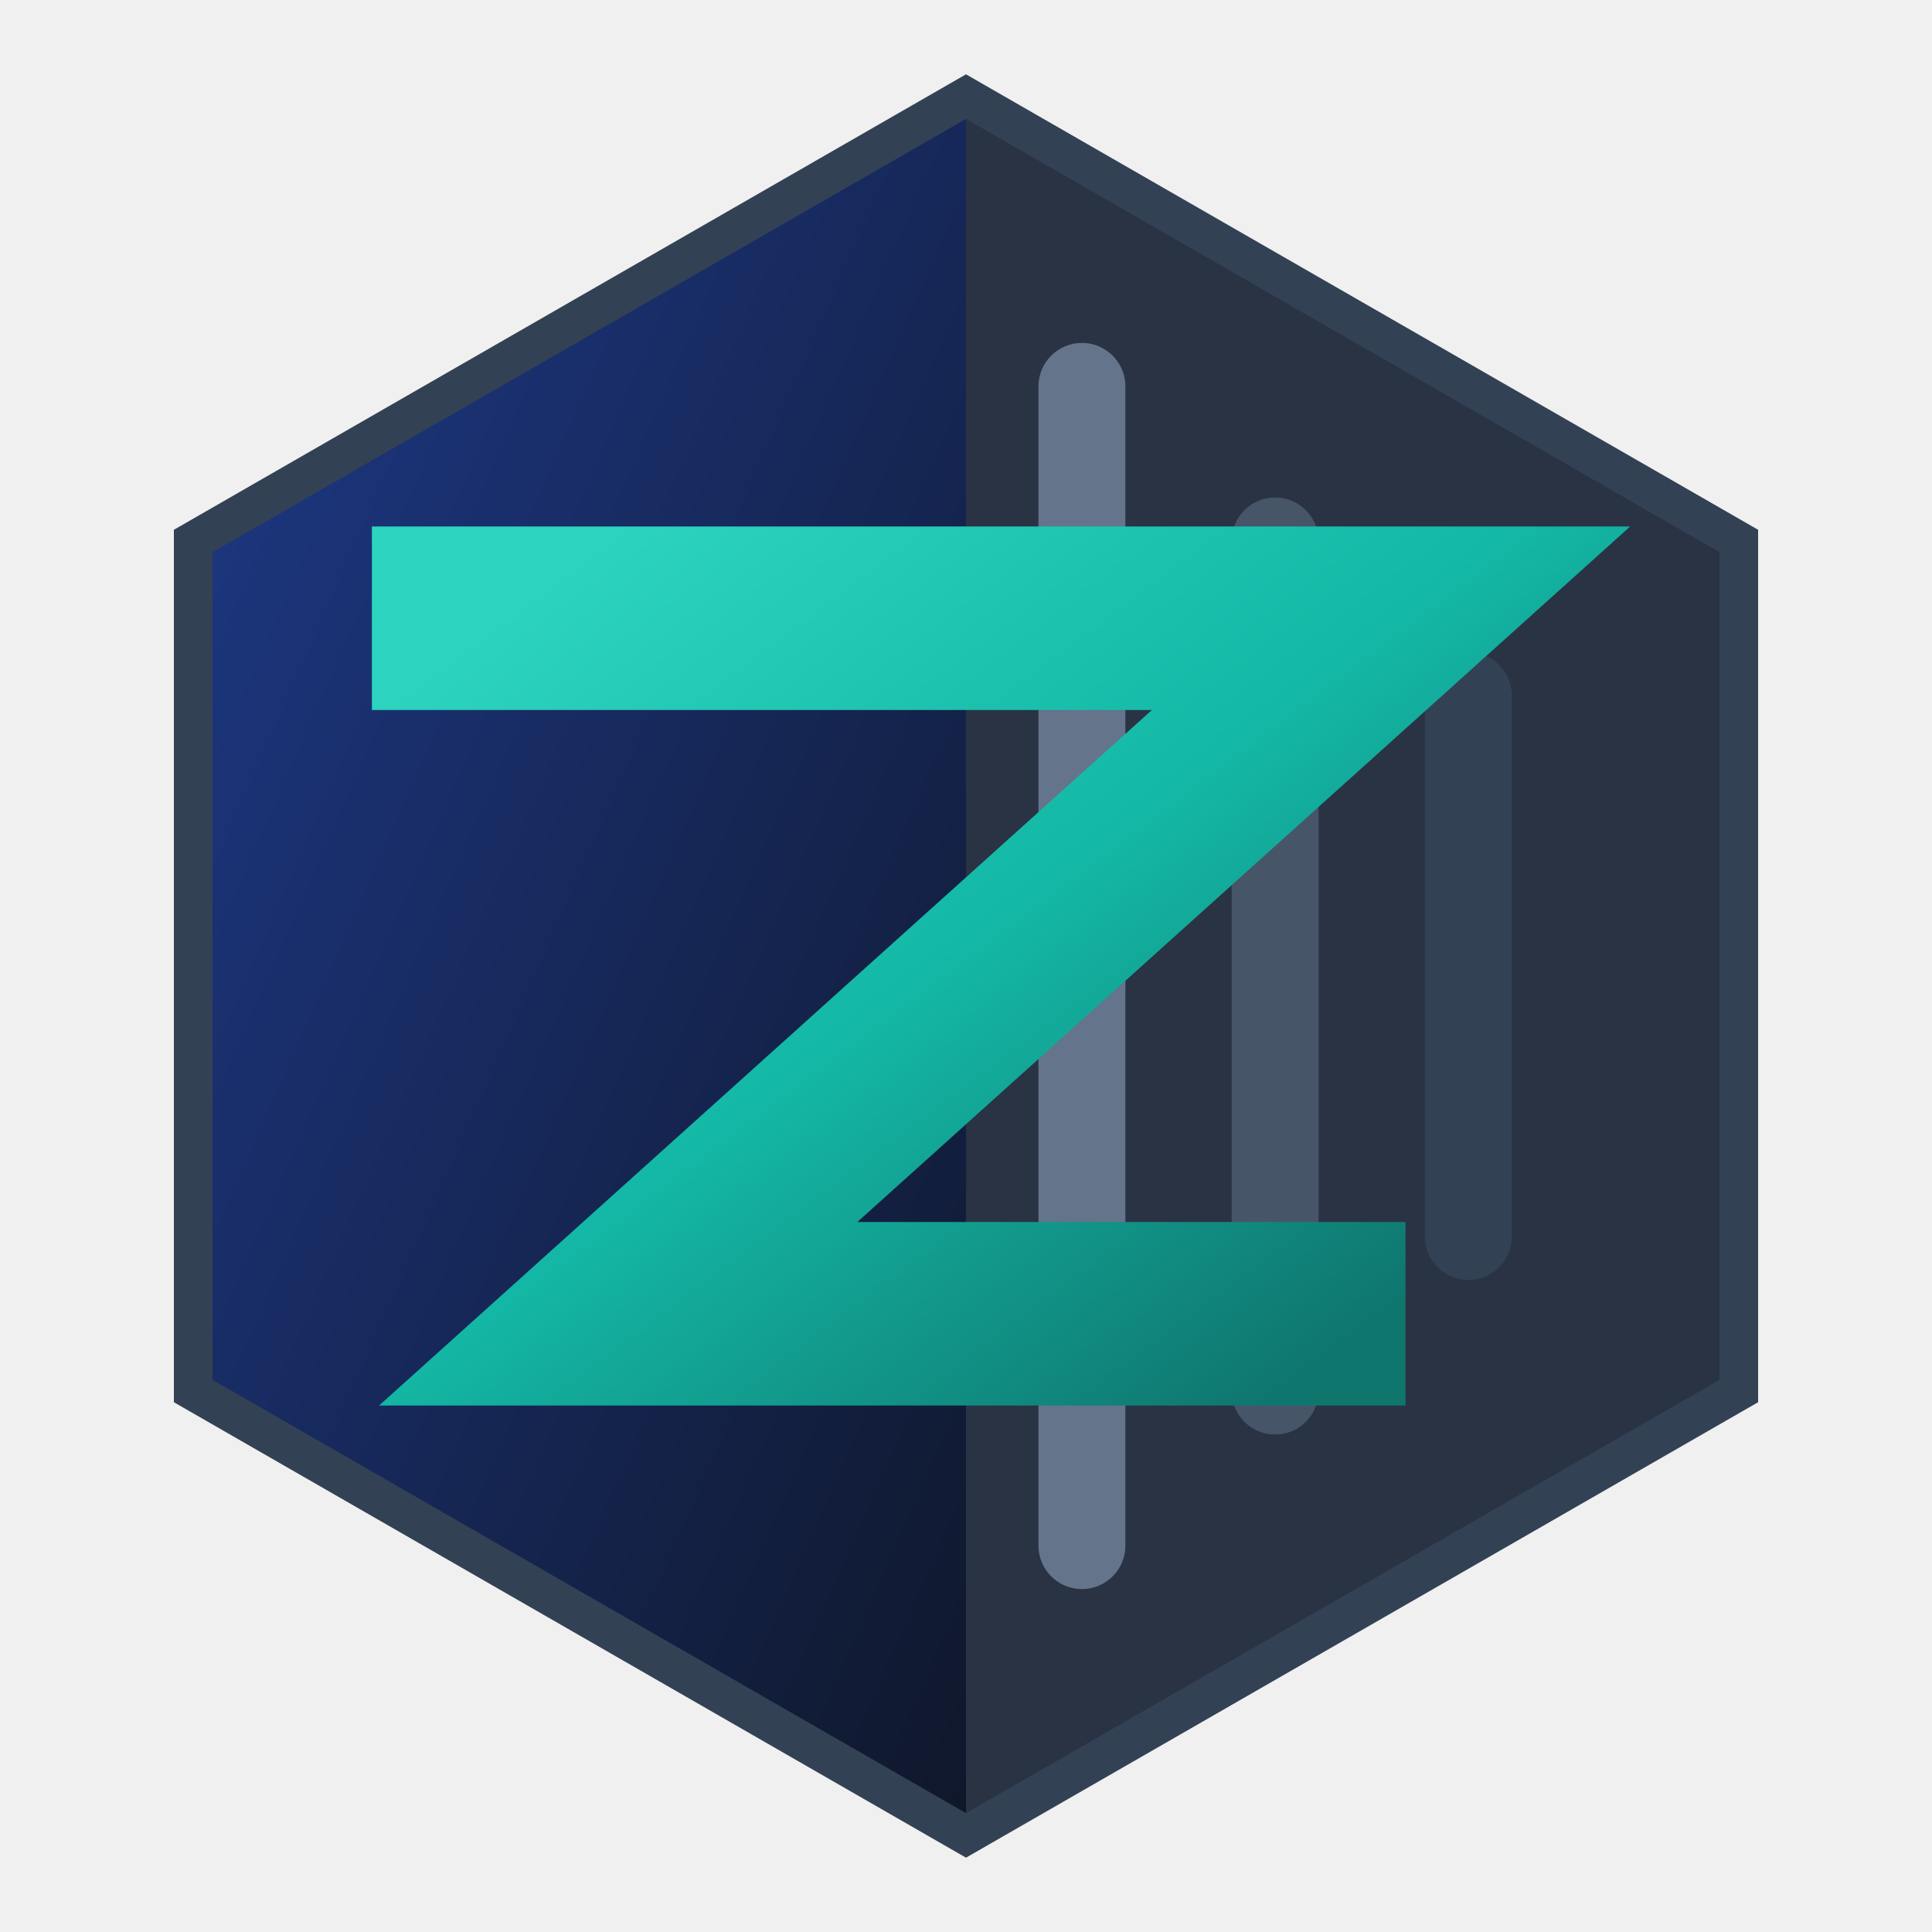
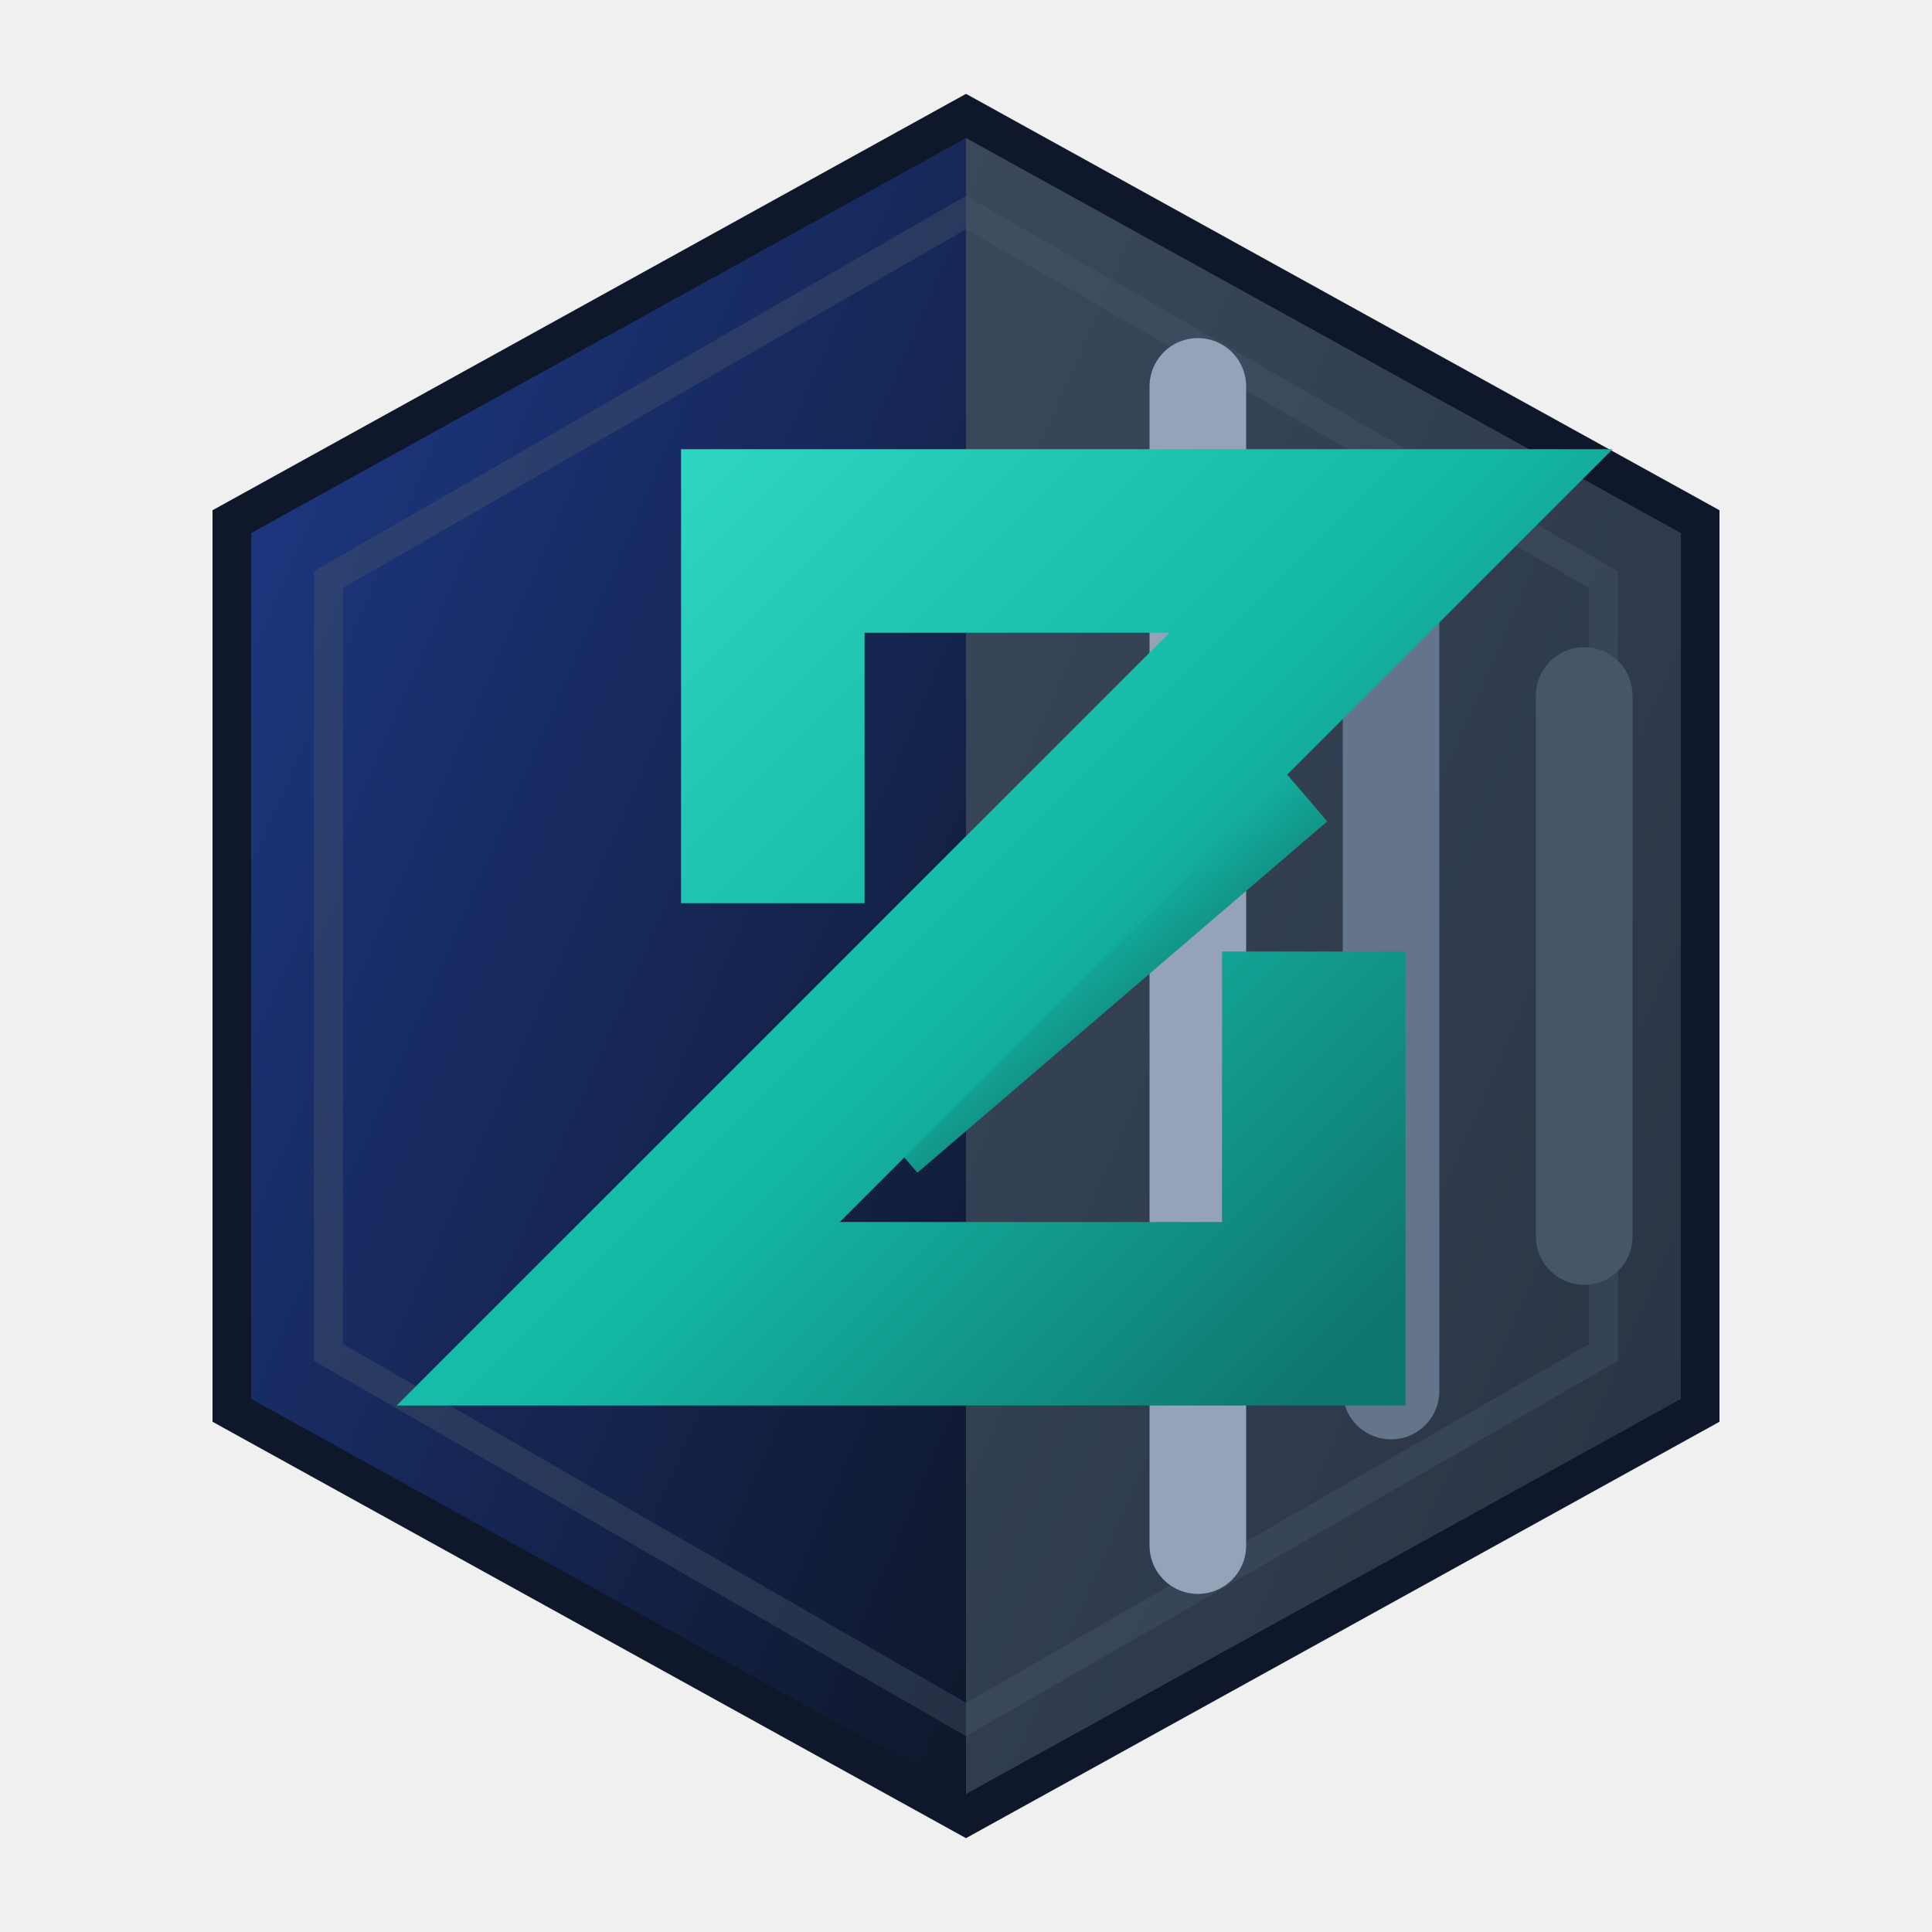
<svg xmlns="http://www.w3.org/2000/svg" viewBox="0 0 100 100" width="100%" height="100%">
  <defs>
-     <linearGradient id="logoTeal" x1="0%" y1="0%" x2="100%" y2="100%">
+     <linearGradient id="exactTealFav" x1="0%" y1="0%" x2="100%" y2="100%">
      <stop offset="0%" stop-color="#2dd4bf" />
      <stop offset="50%" stop-color="#14b8a6" />
      <stop offset="100%" stop-color="#0f766e" />
    </linearGradient>
-     <linearGradient id="logoBlue" x1="0%" y1="0%" x2="100%" y2="100%">
+     <linearGradient id="hexLeftFav" x1="0%" y1="0%" x2="100%" y2="100%">
      <stop offset="0%" stop-color="#1e3a8a" />
      <stop offset="100%" stop-color="#0f172a" />
    </linearGradient>
+     <linearGradient id="hexRightFav" x1="0%" y1="0%" x2="100%" y2="100%">
+       <stop offset="0%" stop-color="#334155" />
+       <stop offset="100%" stop-color="#1e293b" />
+     </linearGradient>
  </defs>
-   <path d="M 50,5 L 10,28 L 10,72 L 50,95 Z" fill="url(#logoBlue)" />
-   <path d="M 50,5 L 90,28 L 90,72 L 50,95 Z" fill="#1e293b" />
-   <path d="M 50,5 L 90,28 L 90,72 L 50,95 Z" fill="#ffffff" fill-opacity="0.05" />
-   <polygon points="50,5 90,28 90,72 50,95 10,72 10,28" fill="none" stroke="#334155" stroke-width="2" />
-   <line x1="56" y1="20" x2="56" y2="80" stroke="#64748b" stroke-width="4.5" stroke-linecap="round" />
-   <line x1="66" y1="28" x2="66" y2="72" stroke="#475569" stroke-width="4.5" stroke-linecap="round" />
-   <line x1="76" y1="36" x2="76" y2="64" stroke="#334155" stroke-width="4.5" stroke-linecap="round" />
-   <path d="M 24,32 L 72,32 L 32,68 L 68,68" fill="none" stroke="url(#logoTeal)" stroke-width="9.5" stroke-linecap="square" stroke-linejoin="miter" />
+   <path d="M 50,6 L 12,27 L 12,73 L 50,94 Z" fill="url(#hexLeftFav)" />
+   <path d="M 50,6 L 88,27 L 88,73 L 50,94 Z" fill="url(#hexRightFav)" />
+   <path d="M 50,6 L 88,27 L 88,73 L 50,94 Z" fill="#ffffff" fill-opacity="0.04" />
+   <polygon points="50,6 88,27 88,73 50,94 12,73 12,27" fill="none" stroke="#0f172a" stroke-width="2" />
+   <polygon points="50,11 83,30 83,70 50,89 17,70 17,30" fill="none" stroke="#475569" stroke-width="1.5" stroke-opacity="0.4" />
+   <line x1="62" y1="20" x2="62" y2="80" stroke="#94a3b8" stroke-width="5" stroke-linecap="round" />
+   <line x1="72" y1="28" x2="72" y2="72" stroke="#64748b" stroke-width="5" stroke-linecap="round" />
+   <line x1="82" y1="36" x2="82" y2="64" stroke="#475569" stroke-width="5" stroke-linecap="round" />
+   <path d="M 48,54 L 62,42" fill="none" stroke="url(#exactTealFav)" stroke-width="9.5" stroke-linecap="square" />
+   <path d="M 40,42 L 40,28 L 72,28 L 32,68 L 68,68 L 68,54" fill="none" stroke="url(#exactTealFav)" stroke-width="9.5" stroke-linecap="square" stroke-linejoin="miter" />
</svg>
